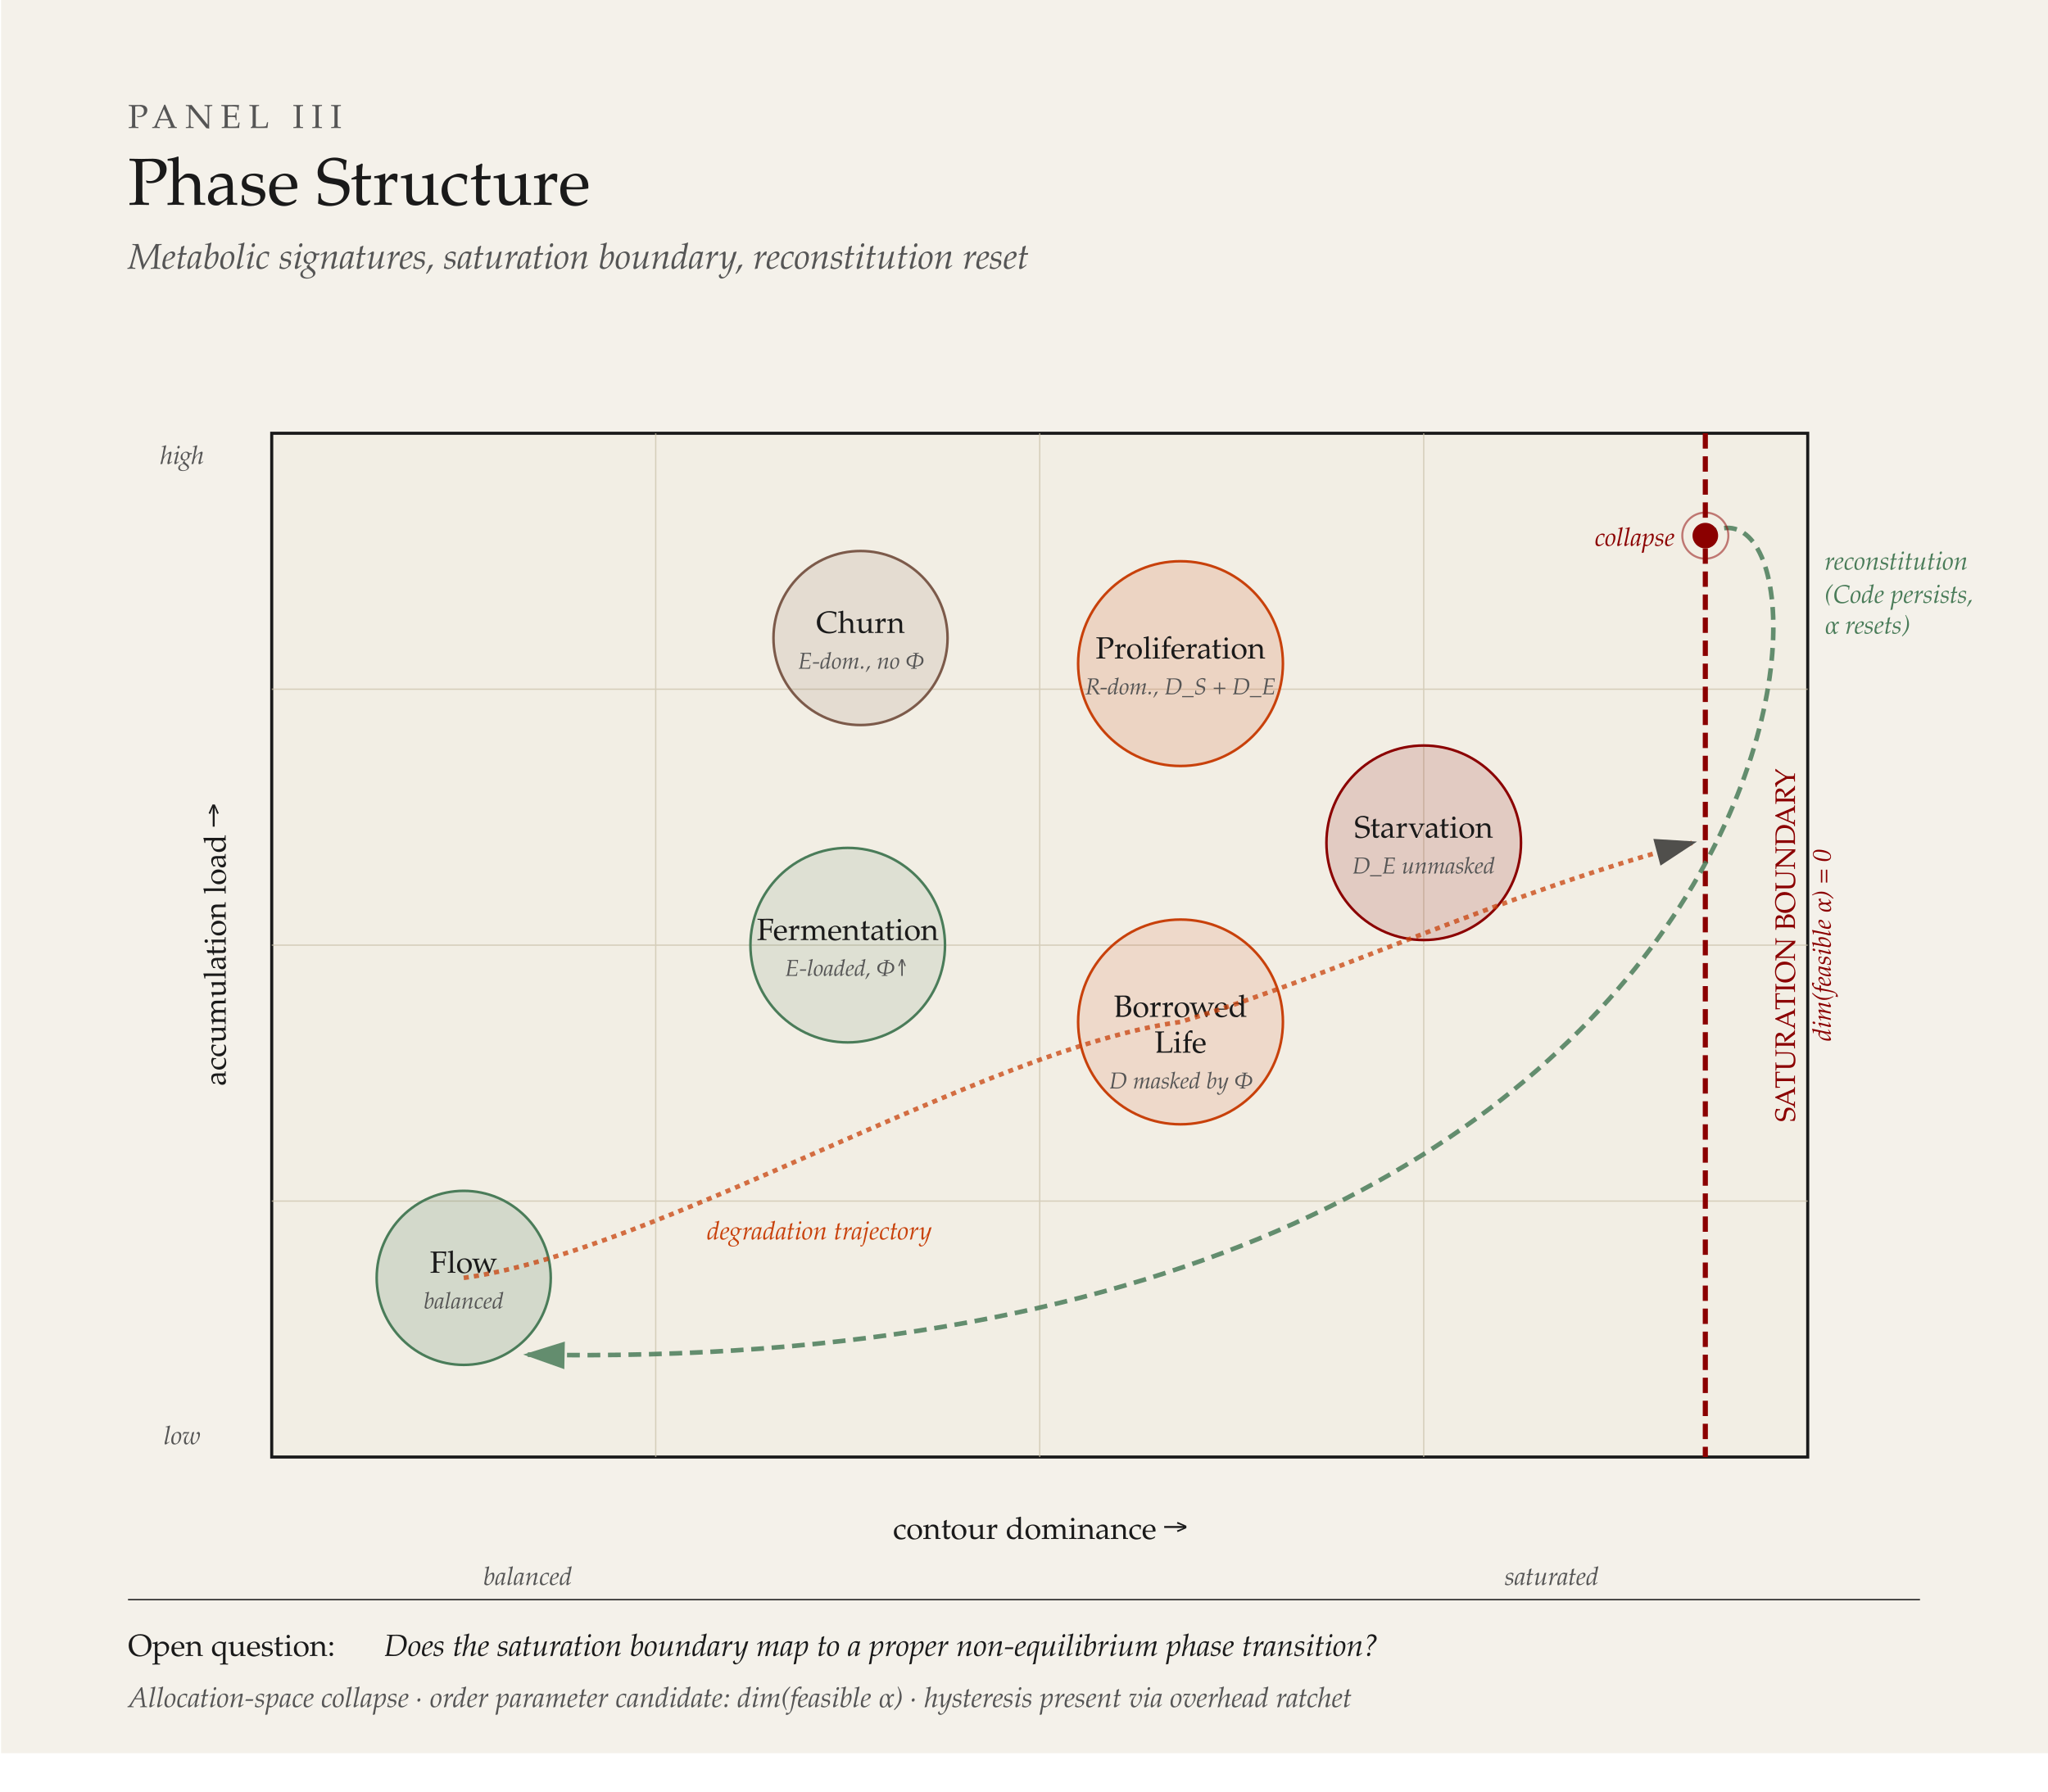
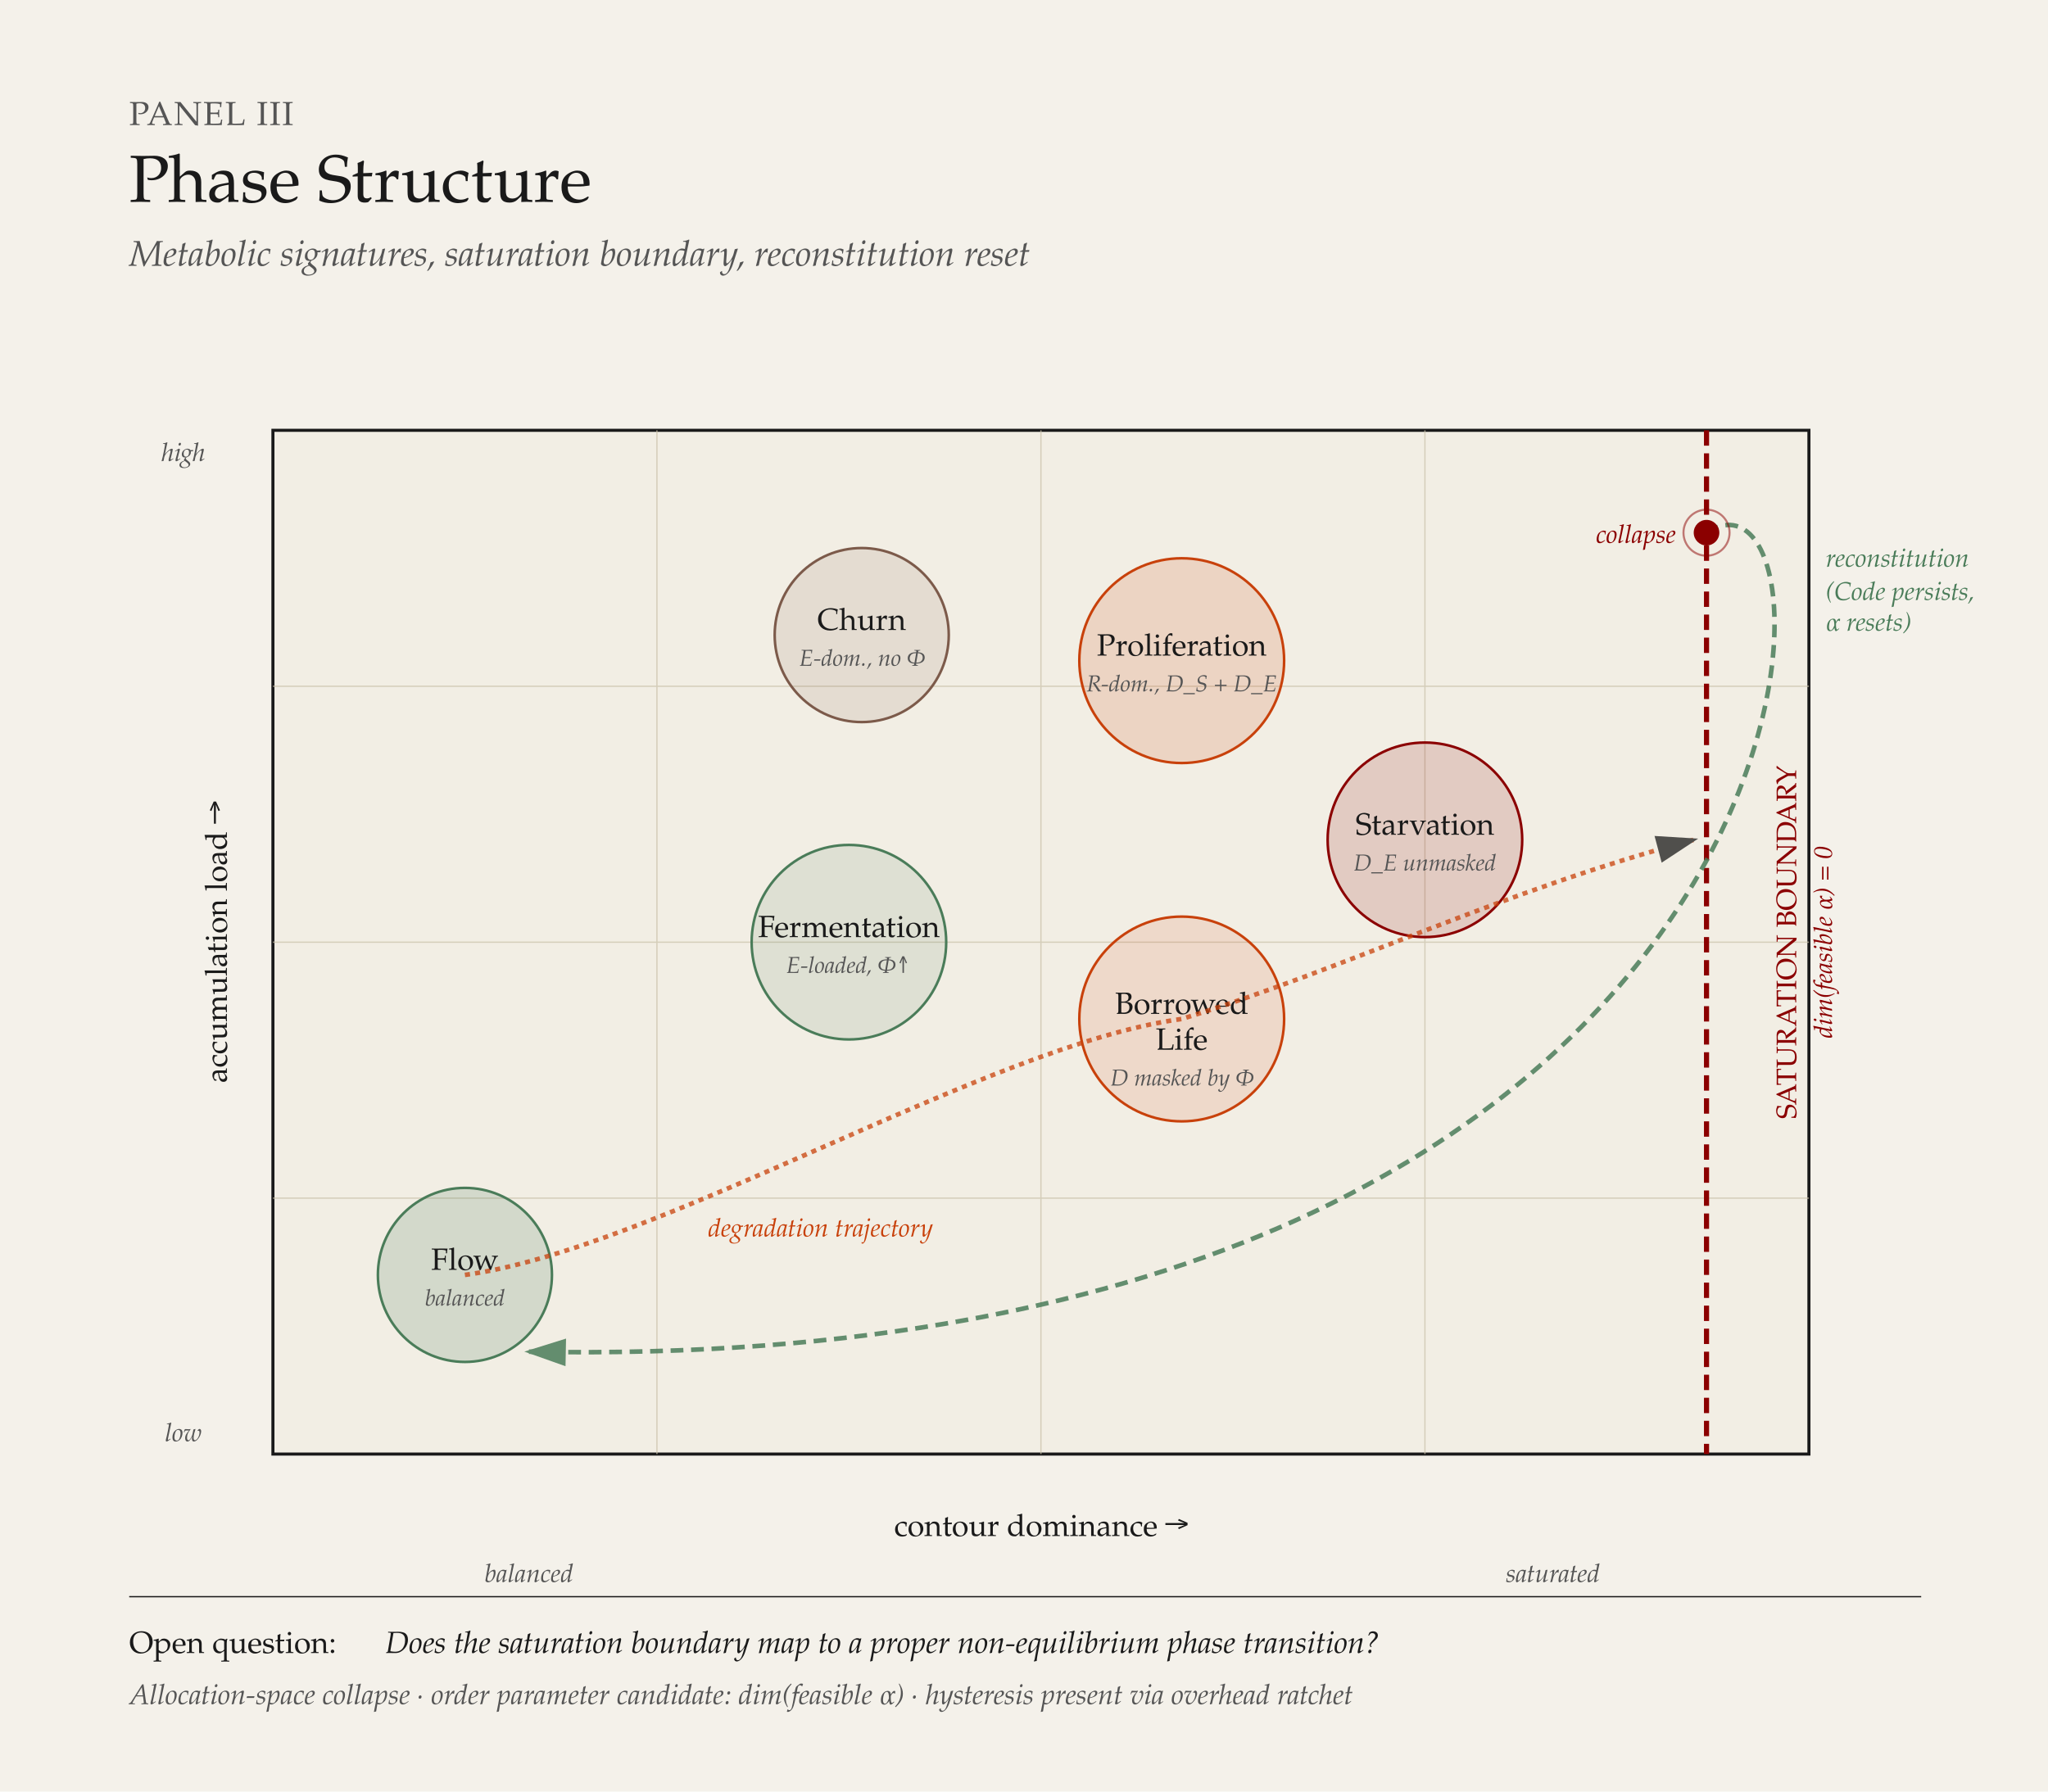
- <svg xmlns="http://www.w3.org/2000/svg" viewBox="0 0 800 700" font-family="'Iowan Old Style', 'Palatino', Georgia, serif" version="1.1" id="svg37">
+ <svg xmlns="http://www.w3.org/2000/svg" viewBox="0 0 4096 3584" font-family="'Iowan Old Style', Palatino, Georgia, serif" version="1.1" id="svg37" width="4096" height="3584">
  <defs id="defs2">
    <marker id="arrPhase" markerWidth="10" markerHeight="10" refX="8" refY="3" orient="auto">
-       <path d="M0,0 L0,6 L9,3 z" fill="#1a1a1a" id="path1" />
+       <path d="M 0,0 V 6 L 9,3 Z" fill="#1a1a1a" id="path1" />
    </marker>
    <marker id="arrReconst" markerWidth="10" markerHeight="10" refX="8" refY="3" orient="auto">
-       <path d="M0,0 L0,6 L9,3 z" fill="#4a7c59" id="path2" />
+       <path d="M 0,0 V 6 L 9,3 Z" fill="#4a7c59" id="path2" />
    </marker>
  </defs>
-   <rect width="800" height="700" fill="#f4f1ea" id="rect2" x="0.429" y="-15.007" />
-   <text x="50" y="50" font-size="13" letter-spacing="3" fill="#555" id="text2">PANEL III</text>
-   <text x="50" y="80" font-size="26" font-weight="500" fill="#1a1a1a" id="text3">Phase Structure</text>
-   <text x="50" y="105" font-size="14" font-style="italic" fill="#555" id="text4">Metabolic signatures, saturation boundary, reconstitution reset</text>
-   <g transform="translate(106.141,169.2807)" id="g35">
+   <rect width="4096" height="3584" fill="#f4f1ea" id="rect2" x="0" y="0" style="stroke-width:5.12" />
+   <text x="258.402" y="250.087" font-size="66.56px" letter-spacing="3" fill="#555555" id="text2" style="stroke-width:5.12">PANEL III</text>
+   <text x="258.402" y="403.687" font-size="133.12px" font-weight="500" fill="#1a1a1a" id="text3" style="stroke-width:5.12">Phase Structure</text>
+   <text x="258.402" y="531.687" font-size="71.68px" font-style="italic" fill="#555555" id="text4" style="stroke-width:5.12">Metabolic signatures, saturation boundary, reconstitution reset</text>
+   <g transform="matrix(5.12,0,0,5.12,545.844,860.8036)" id="g35">
    <rect x="0" y="0" width="600" height="400" fill="#ede7d7" fill-opacity="0.3" stroke="#1a1a1a" stroke-width="1.2" id="rect4" />
    <text x="300" y="432" text-anchor="middle" font-size="12px" fill="#1a1a1a" id="text5">contour dominance <tspan font-style="italic" id="tspan4">→</tspan>
    </text>
    <text x="100" y="450" text-anchor="middle" font-size="10px" font-style="italic" fill="#555555" id="text6">balanced</text>
    <text x="500" y="450" text-anchor="middle" font-size="10px" font-style="italic" fill="#555555" id="text7">saturated</text>
    <g transform="rotate(-90,91,109)" id="g8">
      <text text-anchor="middle" font-size="12px" fill="#1a1a1a" id="text8">accumulation load <tspan font-style="italic" id="tspan7">→</tspan>
      </text>
    </g>
    <text x="-35" y="395" text-anchor="middle" font-size="10px" font-style="italic" fill="#555555" id="text9">low</text>
    <text x="-35" y="12" text-anchor="middle" font-size="10px" font-style="italic" fill="#555555" id="text10">high</text>
    <g stroke="#c9c0a8" stroke-width="0.5" opacity="0.7" id="g15">
      <line x1="150" y1="0" x2="150" y2="400" id="line10" />
      <line x1="300" y1="0" x2="300" y2="400" id="line11" />
      <line x1="450" y1="0" x2="450" y2="400" id="line12" />
      <line x1="0" y1="100" x2="600" y2="100" id="line13" />
      <line x1="0" y1="200" x2="600" y2="200" id="line14" />
      <line x1="0" y1="300" x2="600" y2="300" id="line15" />
    </g>
    <g transform="translate(75,330)" id="g16">
      <circle r="34" fill="#4a7c59" fill-opacity="0.18" stroke="#4a7c59" stroke-width="1" id="circle15" cx="0" cy="0" />
      <text y="-2" text-anchor="middle" font-size="12px" font-weight="500" fill="#1a1a1a" id="text15">Flow</text>
      <text y="12" text-anchor="middle" font-size="9px" font-style="italic" fill="#555555" id="text16">balanced</text>
    </g>
    <g transform="translate(225,200)" id="g18">
      <circle r="38" fill="#4a7c59" fill-opacity="0.12" stroke="#4a7c59" stroke-width="1" id="circle16" cx="0" cy="0" />
      <text y="-2" text-anchor="middle" font-size="12px" font-weight="500" fill="#1a1a1a" id="text17">Fermentation</text>
      <text y="12" text-anchor="middle" font-size="9px" font-style="italic" fill="#555555" id="text18">E-loaded, Φ↑</text>
    </g>
    <g transform="translate(230,80)" id="g20">
      <circle r="34" fill="#7c5a4a" fill-opacity="0.12" stroke="#7c5a4a" stroke-width="1" id="circle18" cx="0" cy="0" />
      <text y="-2" text-anchor="middle" font-size="12px" font-weight="500" fill="#1a1a1a" id="text19">Churn</text>
      <text y="12" text-anchor="middle" font-size="9px" font-style="italic" fill="#555555" id="text20">E-dom., no Φ</text>
    </g>
    <g transform="translate(355,230)" id="g23">
      <circle r="40" fill="#c8410b" fill-opacity="0.12" stroke="#c8410b" stroke-width="1" id="circle20" cx="0" cy="0" />
      <text y="-2" text-anchor="middle" font-size="12px" font-weight="500" fill="#1a1a1a" id="text21">Borrowed</text>
      <text y="12" text-anchor="middle" font-size="12px" font-weight="500" fill="#1a1a1a" id="text22">Life</text>
      <text y="26" text-anchor="middle" font-size="9px" font-style="italic" fill="#555555" id="text23">D masked by Φ</text>
    </g>
    <g transform="translate(355,90)" id="g25">
      <circle r="40" fill="#c8410b" fill-opacity="0.15" stroke="#c8410b" stroke-width="1" id="circle23" cx="0" cy="0" />
      <text y="-2" text-anchor="middle" font-size="12px" font-weight="500" fill="#1a1a1a" id="text24">Proliferation</text>
      <text y="12" text-anchor="middle" font-size="9px" font-style="italic" fill="#555555" id="text25">R-dom., D_S + D_E</text>
    </g>
    <g transform="translate(450,160)" id="g27">
      <circle r="38" fill="#8b0000" fill-opacity="0.15" stroke="#8b0000" stroke-width="1" id="circle25" cx="0" cy="0" />
      <text y="-2" text-anchor="middle" font-size="12px" font-weight="500" fill="#1a1a1a" id="text26">Starvation</text>
      <text y="12" text-anchor="middle" font-size="9px" font-style="italic" fill="#555555" id="text27">D_E unmasked</text>
    </g>
    <line x1="560" y1="0" x2="560" y2="400" stroke="#8b0000" stroke-width="2" stroke-dasharray="6, 3" id="line27" />
    <g transform="rotate(-90,397.5,-197.5)" id="g29">
      <text text-anchor="middle" font-size="11px" font-weight="500" fill="#8b0000" id="text28">SATURATION BOUNDARY</text>
      <text text-anchor="middle" font-size="10px" font-style="italic" fill="#8b0000" y="14" id="text29">dim(feasible α) = 0</text>
    </g>
    <path d="m 75,330 c 75,-10 205,-90 280,-100 65,-20 125,-50 200,-70" fill="none" stroke="#c8410b" stroke-width="1.8" stroke-dasharray="2, 2" marker-end="url(#arrPhase)" opacity="0.75" id="path29" />
    <text x="170" y="315" font-size="10px" font-style="italic" fill="#c8410b" id="text30">degradation trajectory</text>
    <path d="M 560,40 C 620,0 620,370 100,360" fill="none" stroke="#4a7c59" stroke-width="1.8" stroke-dasharray="5, 3" marker-end="url(#arrReconst)" opacity="0.85" id="path30" />
    <text x="606.584" y="53.298" font-size="10px" font-style="italic" fill="#4a7c59" id="text31">reconstitution</text>
    <text x="606.584" y="66.298" font-size="10px" font-style="italic" fill="#4a7c59" id="text32">(Code persists,</text>
    <text x="606.584" y="78.298" font-size="10px" font-style="italic" fill="#4a7c59" id="text33">α resets)</text>
    <g transform="translate(560,40)" id="g34">
      <circle r="5" fill="#8b0000" id="circle33" cx="0" cy="0" />
      <circle r="9" fill="none" stroke="#8b0000" stroke-width="0.8" opacity="0.5" id="circle34" cx="0" cy="0" />
      <text x="-12" y="4" text-anchor="end" font-size="10px" font-style="italic" fill="#8b0000" id="text34">collapse</text>
    </g>
  </g>
-   <g transform="translate(50, 625)" id="g37">
+   <g transform="matrix(5.12,0,0,5.12,258.4019,3194.087)" id="g37">
    <line x1="0" y1="0" x2="700" y2="0" stroke="#1a1a1a" stroke-width="0.5" id="line35" />
-     <text x="0" y="22" font-size="12" fill="#1a1a1a" font-weight="500" id="text35">Open question:</text>
-     <text x="100" y="22" font-size="12" font-style="italic" fill="#1a1a1a" id="text36">
-       Does the saturation boundary map to a proper non-equilibrium phase transition?
-     </text>
-     <text x="0" y="42" font-size="11" fill="#555" font-style="italic" id="text37">
-       Allocation-space collapse · order parameter candidate: dim(feasible α) · hysteresis present via overhead ratchet
-     </text>
+     <text x="0" y="22" font-size="12px" fill="#1a1a1a" font-weight="500" id="text35">Open question:</text>
+     <text x="100" y="22" font-size="12px" font-style="italic" fill="#1a1a1a" id="text36">Does the saturation boundary map to a proper non-equilibrium phase transition?</text>
+     <text x="0" y="42" font-size="11px" fill="#555555" font-style="italic" id="text37">Allocation-space collapse · order parameter candidate: dim(feasible α) · hysteresis present via overhead ratchet</text>
  </g>
</svg>
